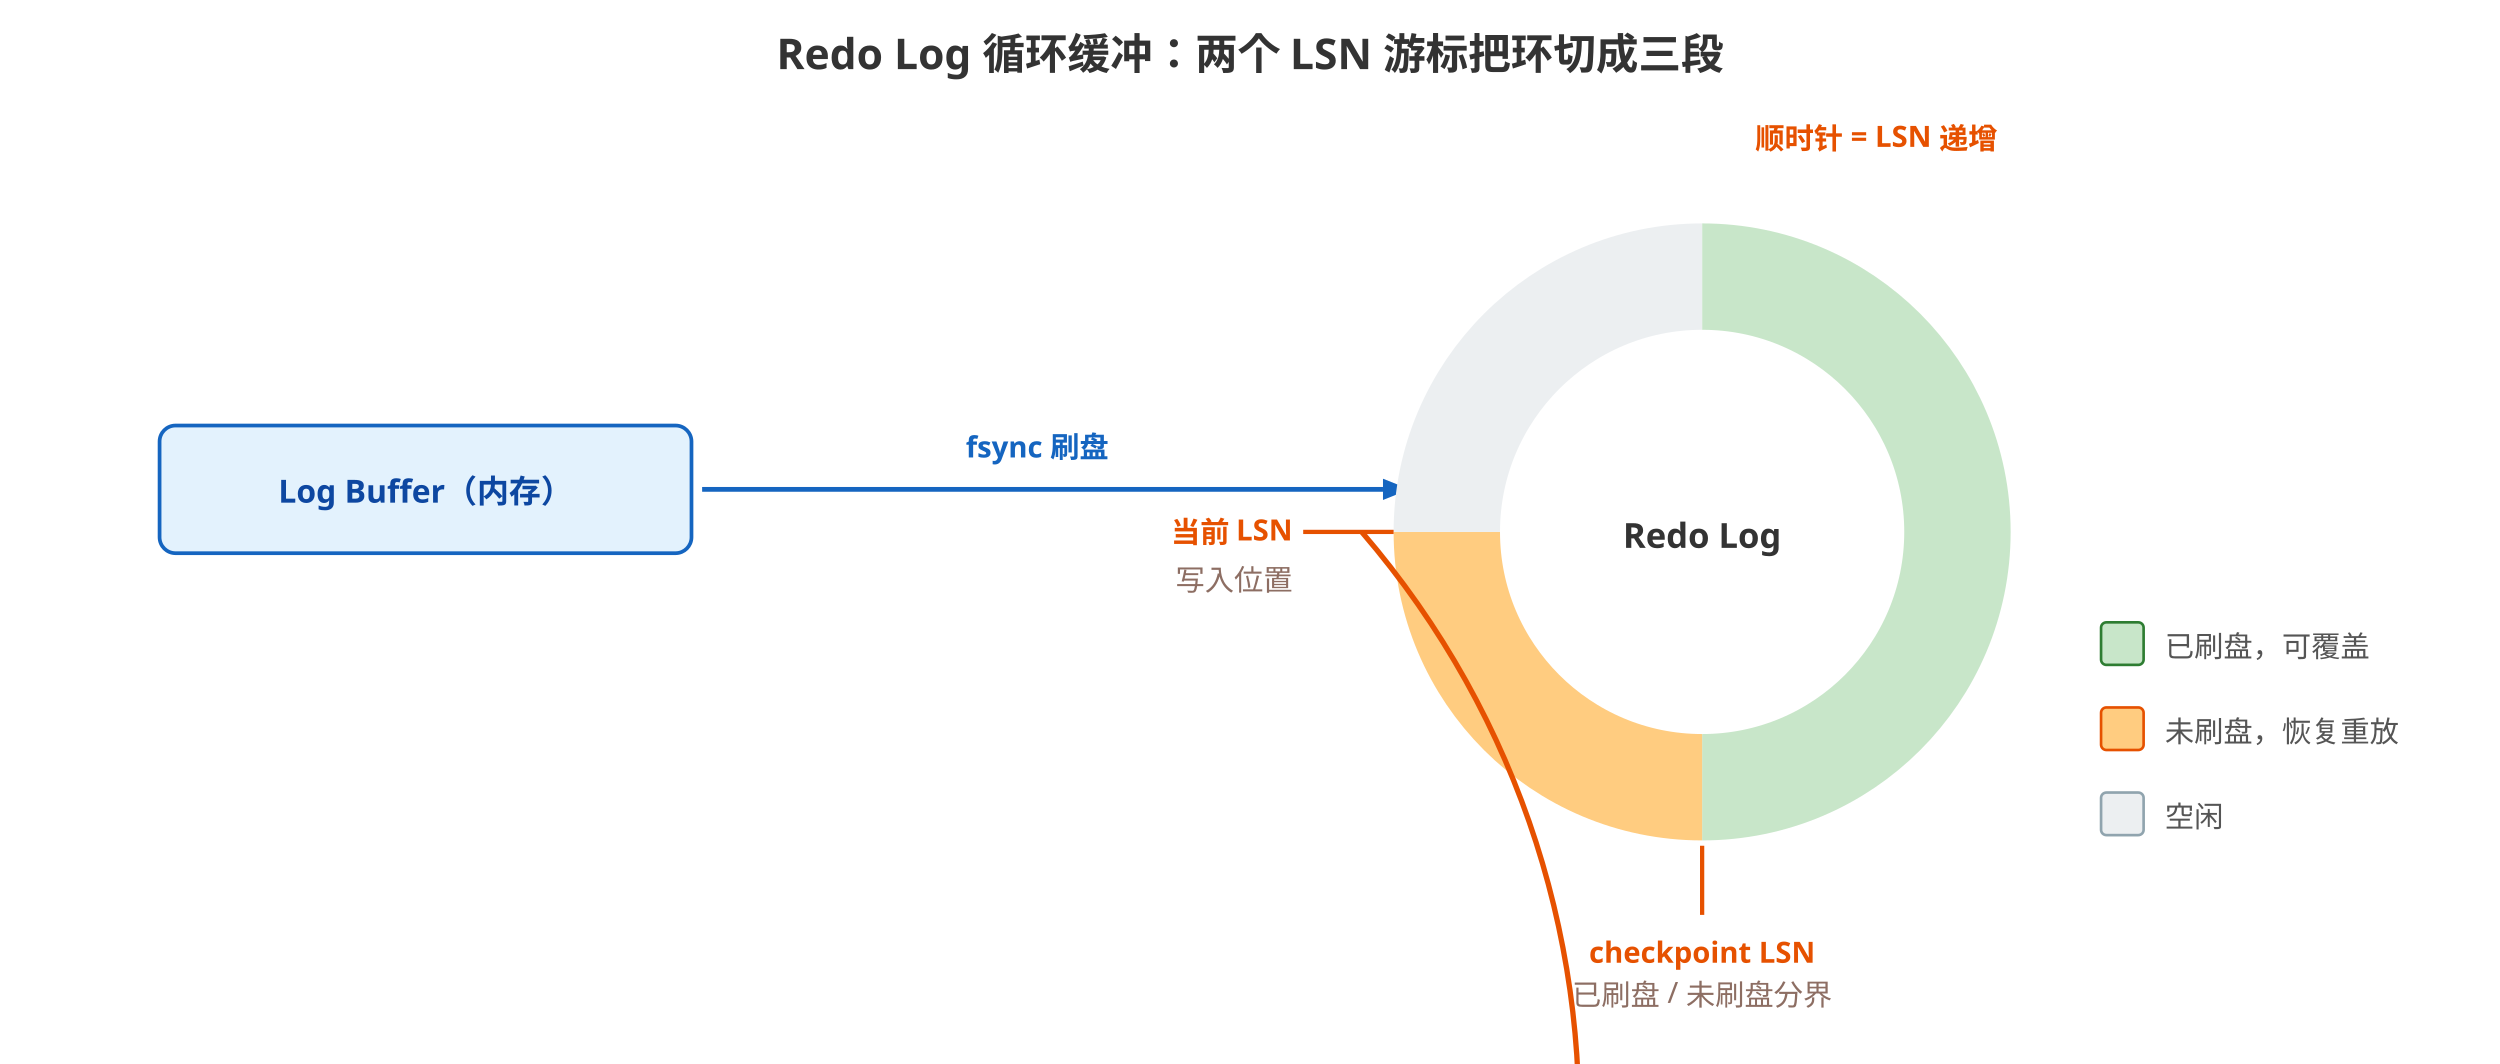
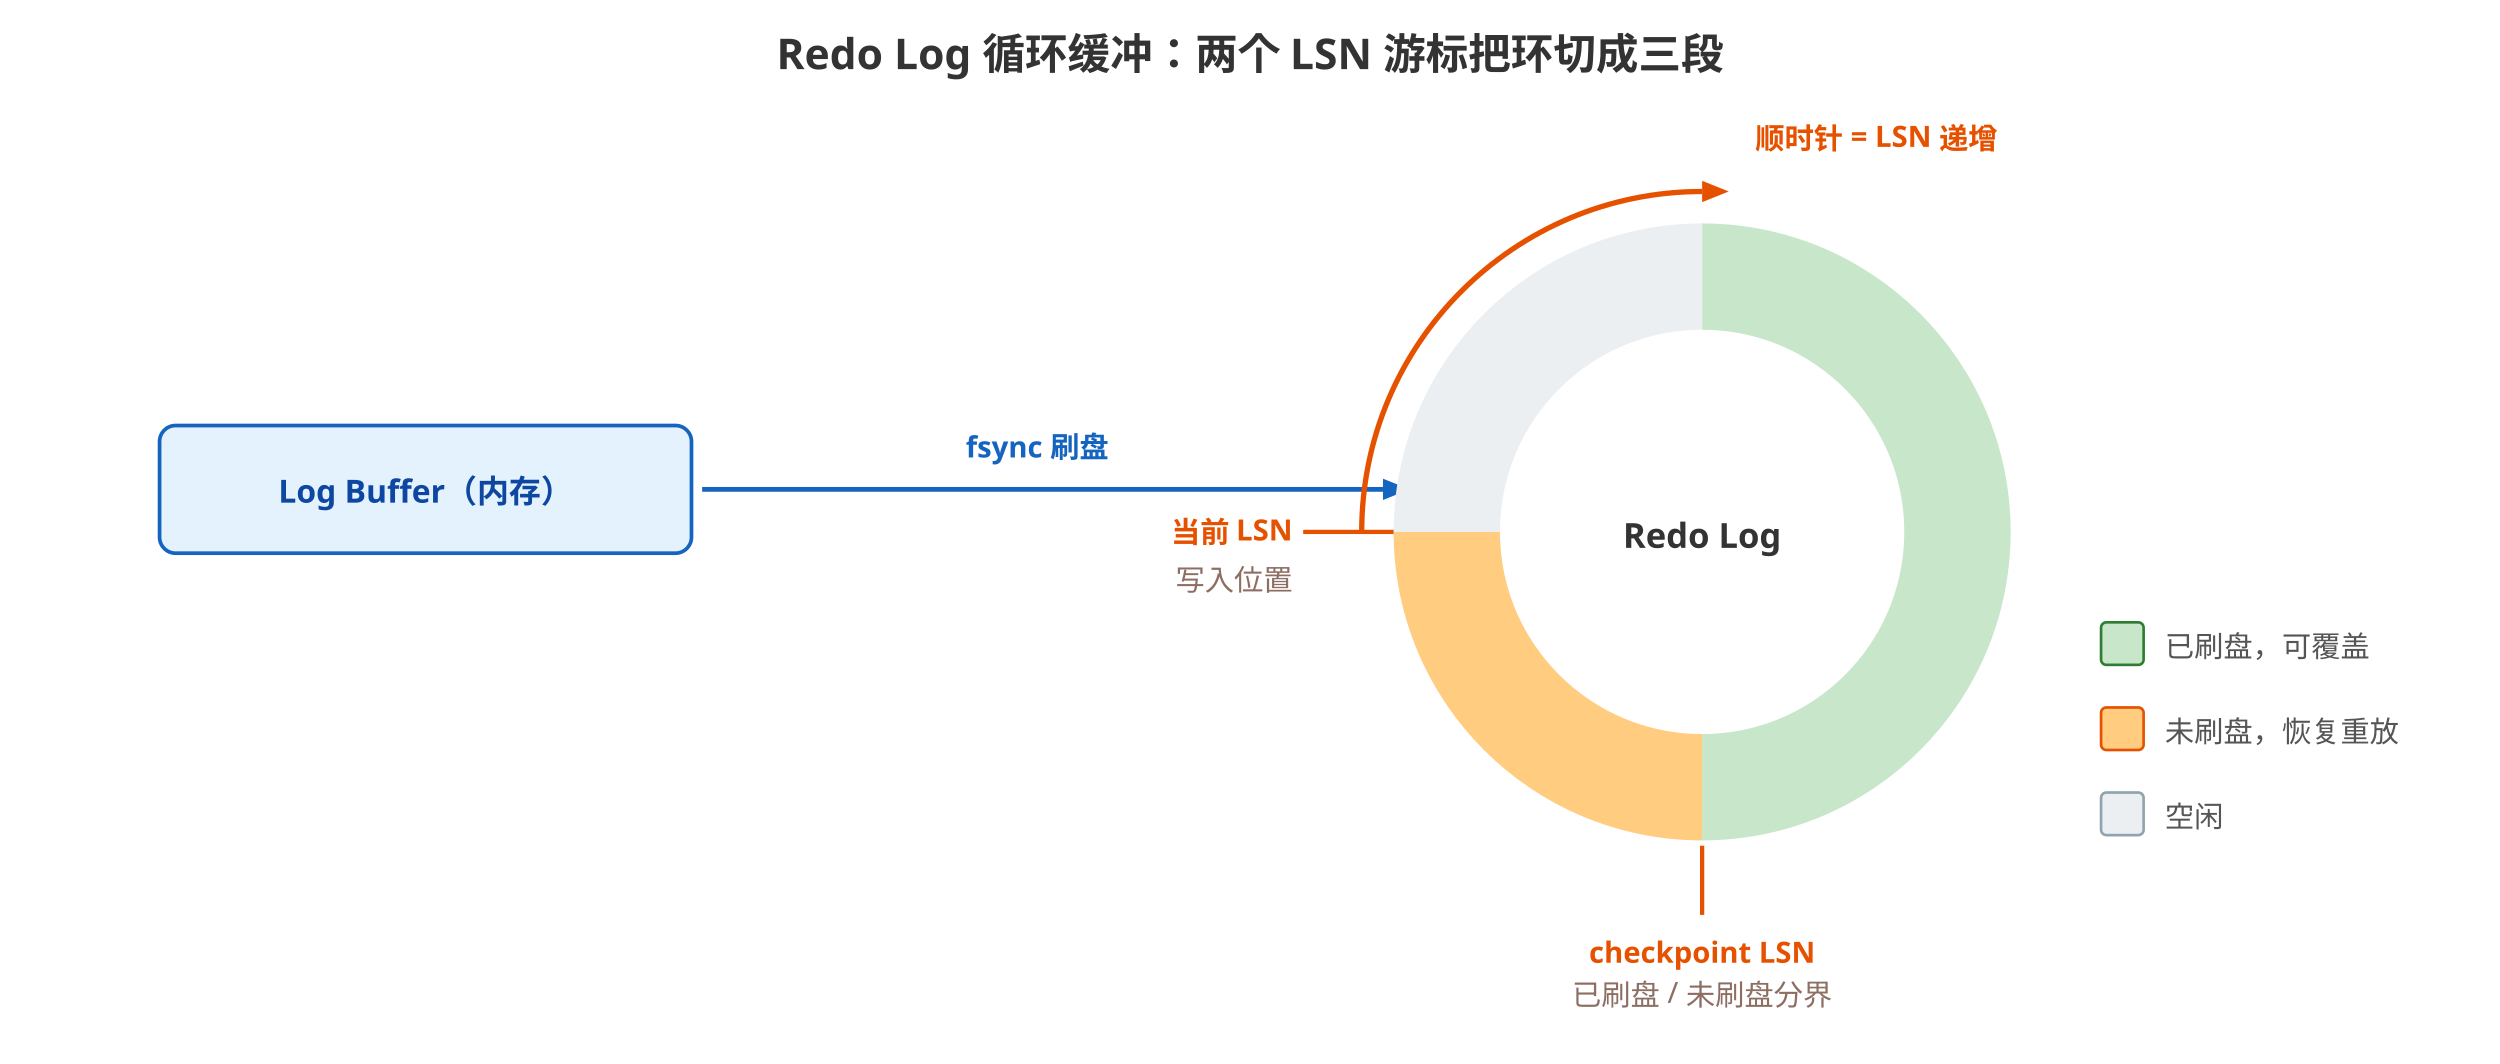
<svg xmlns="http://www.w3.org/2000/svg" width="940" height="400" viewBox="0 0 940 400" font-family="'Noto Sans SC','PingFang SC','Microsoft YaHei',sans-serif" font-size="11">
  <defs>
    <marker id="arrBlue" markerWidth="10" markerHeight="8" refX="0" refY="4" orient="auto" markerUnits="userSpaceOnUse">
      <path d="M0,0 L10,4 L0,8 Z" fill="#1565c0" />
    </marker>
    <marker id="arrOrange" markerWidth="10" markerHeight="8" refX="0" refY="4" orient="auto" markerUnits="userSpaceOnUse">
      <path d="M0,0 L10,4 L0,8 Z" fill="#e65100" />
    </marker>
  </defs>
  <text x="470" y="26" text-anchor="middle" font-size="16" font-weight="bold" fill="#333333">Redo Log 循环缓冲：两个 LSN 游标把环切成三段</text>
  <rect x="60" y="160" width="200" height="48" rx="6" fill="#e3f2fd" stroke="#1565c0" stroke-width="1.4" />
  <text x="160" y="189" text-anchor="middle" fill="#0d47a1" font-weight="bold" font-size="12">Log Buffer（内存）</text>
  <text x="390" y="172" text-anchor="middle" fill="#1565c0" font-size="11" font-weight="bold">fsync 刷盘</text>
  <line x1="264" y1="184" x2="520" y2="184" stroke="#1565c0" stroke-width="1.8" marker-end="url(#arrBlue)" />
  <path d="M640,104 A96,96 0 0 1 736,200 A96,96 0 0 1 640,296" fill="none" stroke="#c8e6c9" stroke-width="40" />
  <path d="M640,296 A96,96 0 0 1 544,200" fill="none" stroke="#ffcc80" stroke-width="40" />
  <path d="M544,200 A96,96 0 0 1 640,104" fill="none" stroke="#eceff1" stroke-width="40" />
  <text x="640" y="206" text-anchor="middle" fill="#333333" font-weight="bold" font-size="13">Redo Log</text>
-   <path d="M512,200 A128,128 0 0 1 1,640" fill="none" stroke="#e65100" stroke-width="2" marker-end="url(#arrOrange)" />
+   <path d="M512,200 A128,128 0 0 1 640,72" fill="none" stroke="#e65100" stroke-width="2" marker-end="url(#arrOrange)" />
  <text x="660" y="56" fill="#e65100" font-size="11" font-weight="bold">顺时针 = LSN 递增</text>
  <line x1="640" y1="318" x2="640" y2="344" stroke="#e65100" stroke-width="1.6" />
  <text x="640" y="362" text-anchor="middle" fill="#e65100" font-size="11" font-weight="bold">checkpoint LSN</text>
  <text x="640" y="378" text-anchor="middle" fill="#8d6e63" font-size="11">已刷盘 / 未刷盘分界</text>
  <line x1="524" y1="200" x2="490" y2="200" stroke="#e65100" stroke-width="1.6" />
  <text x="486" y="204" text-anchor="end" fill="#e65100" font-size="11" font-weight="bold">当前 LSN</text>
  <text x="486" y="222" text-anchor="end" fill="#8d6e63" font-size="11">写入位置</text>
  <rect x="790" y="234" width="16" height="16" rx="2" fill="#c8e6c9" stroke="#2e7d32" stroke-width="1" />
  <text x="814" y="247" fill="#555555" font-size="11">已刷盘，可覆盖</text>
  <rect x="790" y="266" width="16" height="16" rx="2" fill="#ffcc80" stroke="#e65100" stroke-width="1" />
  <text x="814" y="279" fill="#555555" font-size="11">未刷盘，恢复重放</text>
  <rect x="790" y="298" width="16" height="16" rx="2" fill="#eceff1" stroke="#90a4ae" stroke-width="1" />
  <text x="814" y="311" fill="#555555" font-size="11">空闲</text>
</svg>
